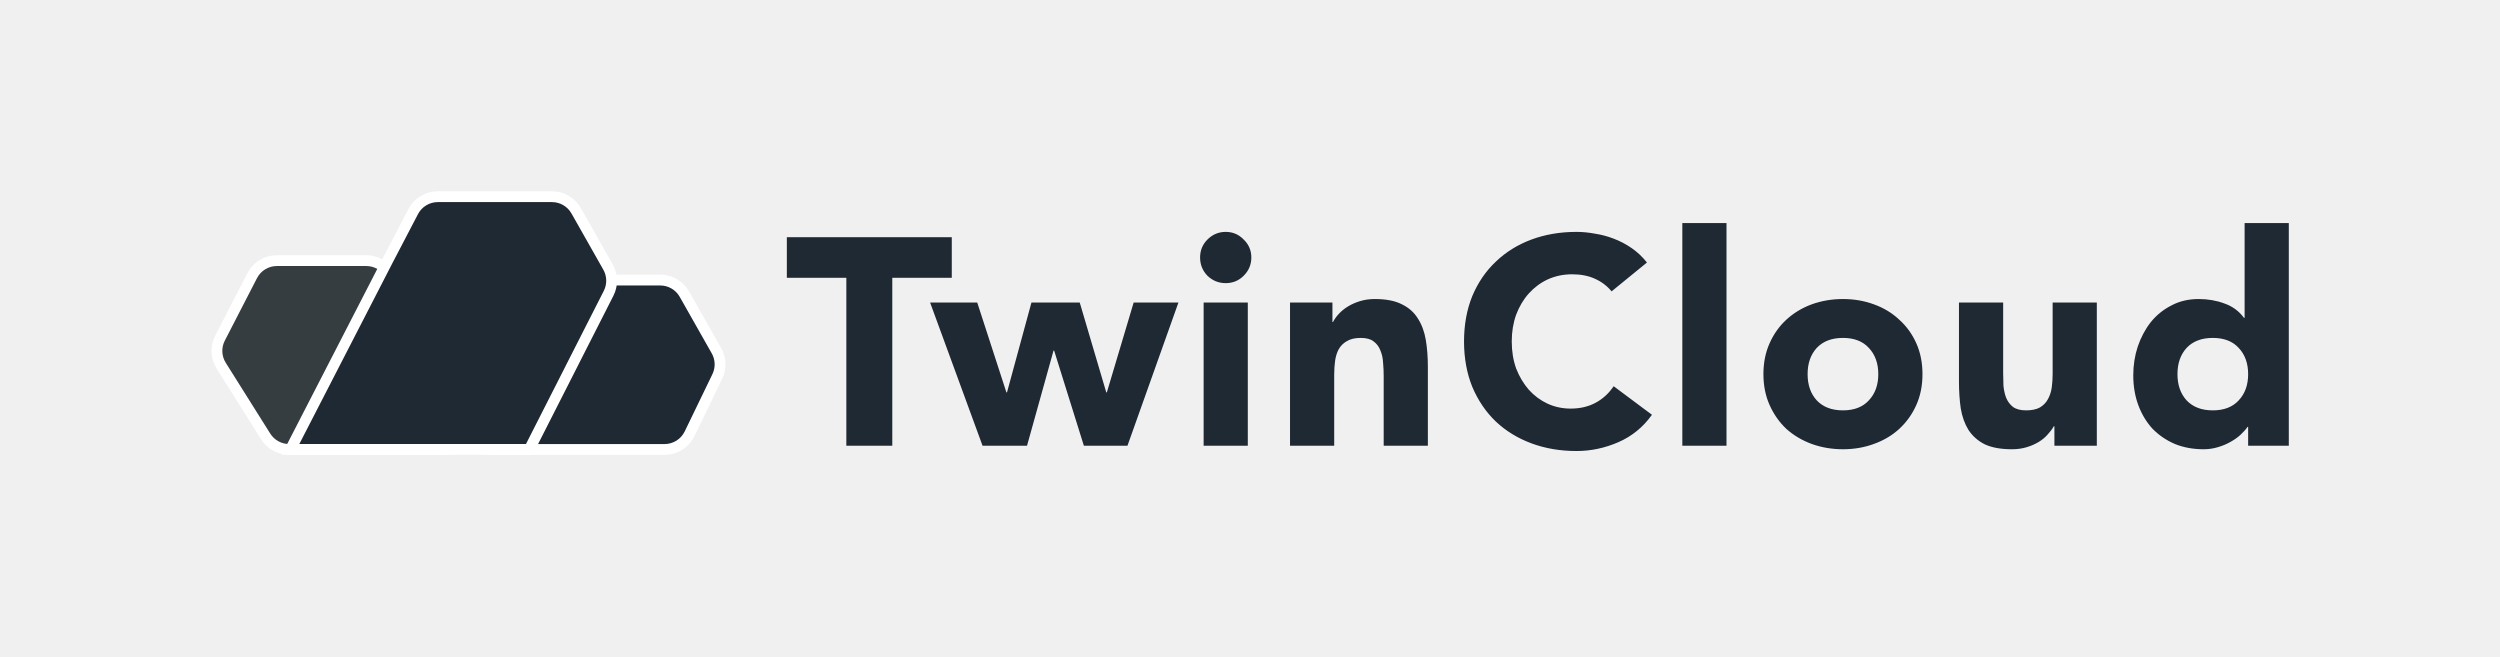
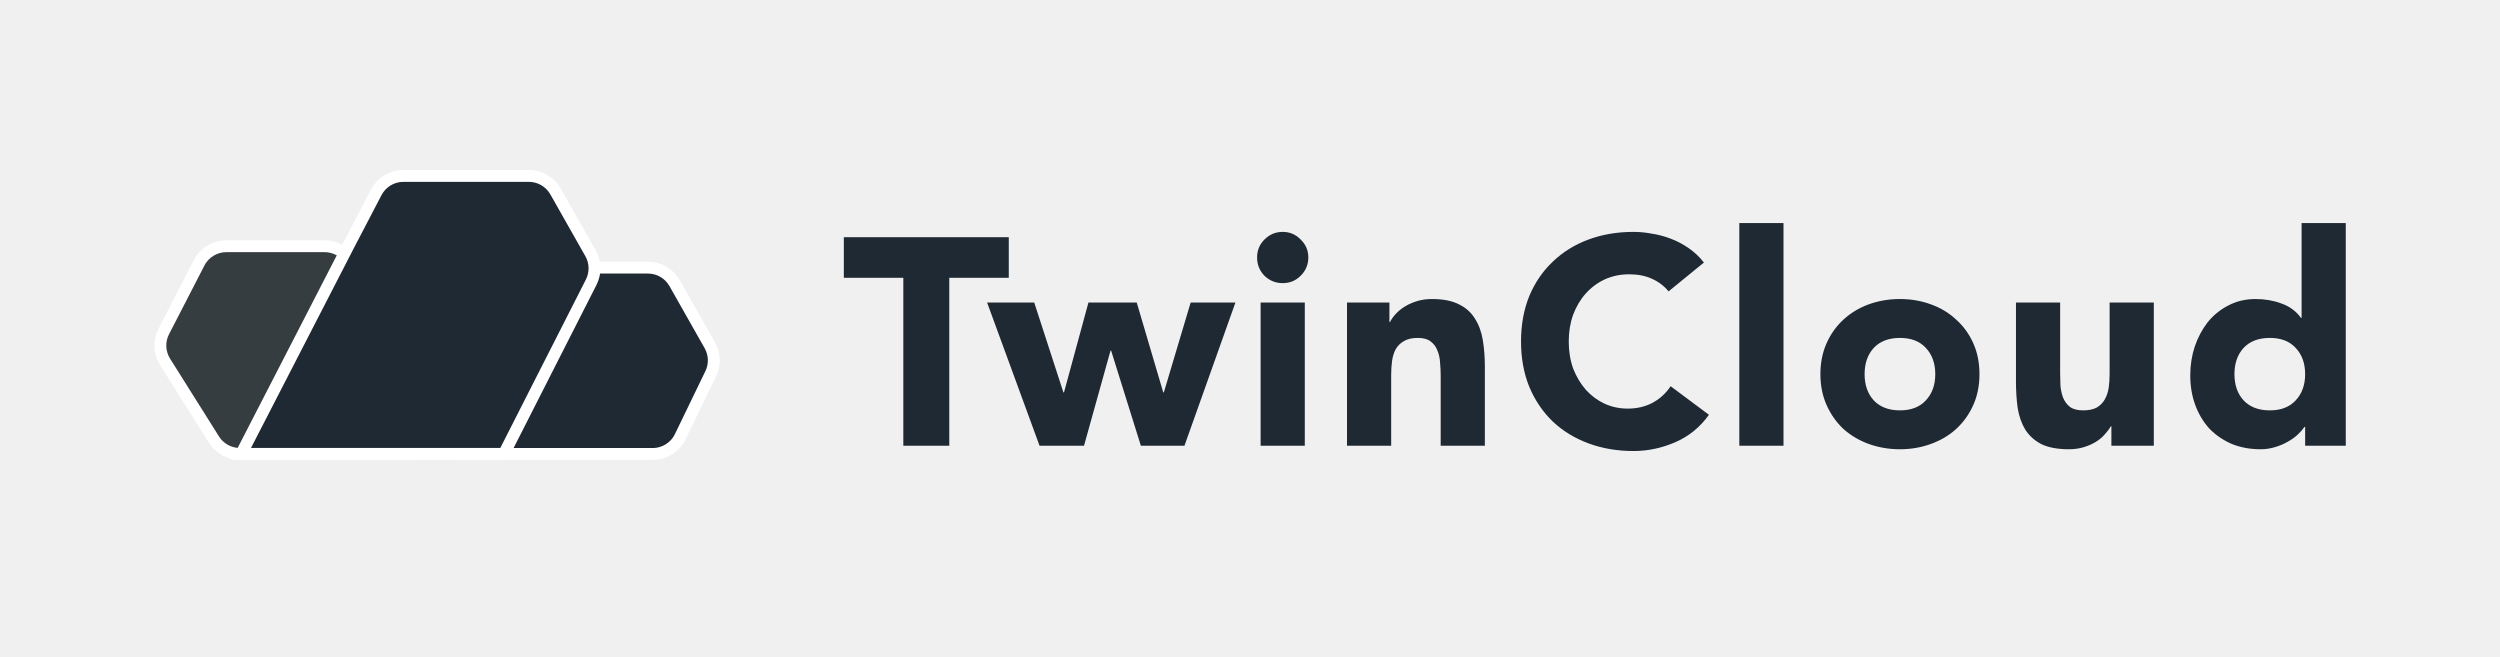
<svg xmlns="http://www.w3.org/2000/svg" width="198" height="52" viewBox="0 0 198 52" fill="none">
-   <path d="M41.3 23.364L39.277 27.24L36.806 32.456C36.115 33.916 37.179 35.597 38.794 35.597H52.633C53.477 35.597 54.246 35.115 54.613 34.356L56.809 29.818C57.123 29.168 57.099 28.404 56.742 27.776L54.204 23.297C53.814 22.608 53.083 22.182 52.291 22.182H43.249C42.43 22.182 41.678 22.637 41.3 23.364Z" fill="#1F2933" stroke="white" stroke-width="0.855" />
-   <path d="M17.517 28.96L21.041 34.567C21.444 35.207 22.147 35.596 22.903 35.596H35.217C36.918 35.596 37.975 33.748 37.113 32.281L30.903 21.725C30.508 21.053 29.787 20.641 29.007 20.641H21.929C21.106 20.641 20.351 21.101 19.974 21.833L17.424 26.783C17.068 27.474 17.104 28.302 17.517 28.96Z" fill="#363D41" stroke="white" stroke-width="0.855" />
-   <path d="M43.718 15.578C44.51 15.578 45.24 16.004 45.631 16.692L48.155 21.148C48.519 21.79 48.536 22.571 48.202 23.229L45.328 28.883L45.329 28.884L41.92 35.592H23.006L29.434 23.104L30.703 20.636L32.726 16.76C33.105 16.033 33.856 15.578 34.676 15.578H43.718Z" fill="#1F2933" />
-   <path d="M43.718 15.578L43.718 15.15H43.718V15.578ZM45.631 16.692L46.003 16.482L46.003 16.482L45.631 16.692ZM48.155 21.148L48.527 20.938L48.527 20.938L48.155 21.148ZM48.202 23.229L48.583 23.422L48.583 23.422L48.202 23.229ZM45.328 28.883L44.947 28.689L44.806 28.966L45.026 29.185L45.328 28.883ZM45.329 28.884L45.71 29.078L45.851 28.801L45.632 28.581L45.329 28.884ZM41.92 35.592V36.02H42.182L42.301 35.786L41.92 35.592ZM23.006 35.592L22.626 35.396L22.305 36.02H23.006V35.592ZM29.434 23.104L29.814 23.299L29.814 23.299L29.434 23.104ZM30.703 20.636L30.324 20.438L30.323 20.44L30.703 20.636ZM32.726 16.76L33.105 16.958L33.105 16.958L32.726 16.76ZM34.676 15.578V15.15H34.676L34.676 15.578ZM43.718 15.578L43.718 16.006C44.356 16.006 44.944 16.349 45.259 16.903L45.631 16.692L46.003 16.482C45.536 15.659 44.663 15.151 43.718 15.15L43.718 15.578ZM45.631 16.692L45.259 16.903L47.783 21.359L48.155 21.148L48.527 20.938L46.003 16.482L45.631 16.692ZM48.155 21.148L47.783 21.359C48.076 21.876 48.09 22.505 47.821 23.035L48.202 23.229L48.583 23.422C48.983 22.637 48.962 21.704 48.527 20.938L48.155 21.148ZM48.202 23.229L47.821 23.035L44.947 28.689L45.328 28.883L45.709 29.077L48.583 23.422L48.202 23.229ZM45.328 28.883L45.026 29.185L45.027 29.186L45.329 28.884L45.632 28.581L45.63 28.58L45.328 28.883ZM45.329 28.884L44.948 28.69L41.539 35.398L41.92 35.592L42.301 35.786L45.71 29.078L45.329 28.884ZM41.92 35.592V35.164H23.006V35.592V36.02H41.92V35.592ZM23.006 35.592L23.386 35.788L29.814 23.299L29.434 23.104L29.053 22.908L22.626 35.396L23.006 35.592ZM29.434 23.104L29.814 23.299L31.083 20.831L30.703 20.636L30.323 20.44L29.053 22.908L29.434 23.104ZM30.703 20.636L31.082 20.834L33.105 16.958L32.726 16.76L32.346 16.562L30.324 20.438L30.703 20.636ZM32.726 16.76L33.105 16.958C33.41 16.373 34.016 16.006 34.676 16.006L34.676 15.578L34.676 15.15C33.697 15.15 32.799 15.694 32.346 16.562L32.726 16.76ZM34.676 15.578V16.006H43.718V15.578V15.15H34.676V15.578Z" fill="white" />
-   <path d="M67.03 22.004H62.318V18.785H75.381V22.004H70.669V35.301H67.03V22.004ZM73.665 23.963H77.398L79.707 31.078H79.754L81.69 23.963H85.516L87.616 31.078H87.662L89.785 23.963H93.331L89.295 35.301H85.843L83.487 27.766H83.44L81.34 35.301H77.818L73.665 23.963ZM95.327 23.963H98.826V35.301H95.327V23.963ZM95.047 20.394C95.047 19.834 95.241 19.36 95.63 18.971C96.035 18.567 96.517 18.365 97.076 18.365C97.636 18.365 98.111 18.567 98.499 18.971C98.904 19.36 99.106 19.834 99.106 20.394C99.106 20.954 98.904 21.436 98.499 21.84C98.111 22.229 97.636 22.424 97.076 22.424C96.517 22.424 96.035 22.229 95.63 21.84C95.241 21.436 95.047 20.954 95.047 20.394ZM102.17 23.963H105.529V25.503H105.575C105.684 25.285 105.84 25.068 106.042 24.85C106.244 24.632 106.485 24.438 106.765 24.267C107.045 24.096 107.364 23.956 107.722 23.847C108.079 23.738 108.468 23.683 108.888 23.683C109.774 23.683 110.49 23.823 111.034 24.103C111.578 24.368 111.998 24.741 112.294 25.223C112.605 25.705 112.815 26.273 112.924 26.926C113.033 27.579 113.087 28.287 113.087 29.049V35.301H109.588V29.749C109.588 29.422 109.572 29.088 109.541 28.746C109.526 28.388 109.456 28.061 109.331 27.766C109.222 27.47 109.044 27.229 108.795 27.043C108.561 26.856 108.219 26.763 107.768 26.763C107.317 26.763 106.952 26.848 106.672 27.019C106.392 27.175 106.174 27.393 106.019 27.672C105.879 27.937 105.785 28.24 105.739 28.582C105.692 28.924 105.669 29.282 105.669 29.655V35.301H102.17V23.963ZM127.638 23.077C127.281 22.642 126.838 22.307 126.309 22.074C125.796 21.84 125.197 21.724 124.512 21.724C123.828 21.724 123.191 21.856 122.6 22.12C122.024 22.385 121.519 22.758 121.083 23.24C120.663 23.707 120.329 24.267 120.08 24.92C119.847 25.573 119.73 26.281 119.73 27.043C119.73 27.82 119.847 28.536 120.08 29.189C120.329 29.826 120.663 30.386 121.083 30.869C121.503 31.335 121.993 31.701 122.553 31.965C123.128 32.229 123.743 32.361 124.396 32.361C125.142 32.361 125.803 32.206 126.379 31.895C126.954 31.584 127.428 31.148 127.802 30.588L130.834 32.851C130.135 33.831 129.248 34.554 128.175 35.021C127.102 35.487 125.998 35.721 124.862 35.721C123.572 35.721 122.382 35.519 121.293 35.114C120.205 34.71 119.264 34.134 118.471 33.388C117.677 32.626 117.055 31.708 116.604 30.635C116.169 29.562 115.951 28.365 115.951 27.043C115.951 25.721 116.169 24.523 116.604 23.45C117.055 22.377 117.677 21.467 118.471 20.721C119.264 19.959 120.205 19.375 121.293 18.971C122.382 18.567 123.572 18.365 124.862 18.365C125.329 18.365 125.811 18.411 126.309 18.505C126.822 18.582 127.32 18.715 127.802 18.901C128.299 19.088 128.774 19.337 129.225 19.648C129.676 19.959 130.08 20.34 130.438 20.791L127.638 23.077ZM133.24 17.665H136.739V35.301H133.24V17.665ZM139.663 29.632C139.663 28.73 139.826 27.914 140.153 27.183C140.479 26.452 140.923 25.83 141.482 25.316C142.058 24.788 142.727 24.383 143.489 24.103C144.266 23.823 145.09 23.683 145.961 23.683C146.832 23.683 147.649 23.823 148.411 24.103C149.188 24.383 149.857 24.788 150.417 25.316C150.992 25.83 151.443 26.452 151.77 27.183C152.097 27.914 152.26 28.73 152.26 29.632C152.26 30.534 152.097 31.351 151.77 32.081C151.443 32.812 150.992 33.442 150.417 33.971C149.857 34.484 149.188 34.881 148.411 35.161C147.649 35.441 146.832 35.581 145.961 35.581C145.09 35.581 144.266 35.441 143.489 35.161C142.727 34.881 142.058 34.484 141.482 33.971C140.923 33.442 140.479 32.812 140.153 32.081C139.826 31.351 139.663 30.534 139.663 29.632ZM143.162 29.632C143.162 30.487 143.403 31.18 143.885 31.708C144.383 32.237 145.075 32.501 145.961 32.501C146.848 32.501 147.532 32.237 148.014 31.708C148.512 31.18 148.761 30.487 148.761 29.632C148.761 28.777 148.512 28.085 148.014 27.556C147.532 27.027 146.848 26.763 145.961 26.763C145.075 26.763 144.383 27.027 143.885 27.556C143.403 28.085 143.162 28.777 143.162 29.632ZM166.068 35.301H162.709V33.761H162.662C162.538 33.979 162.374 34.197 162.172 34.414C161.986 34.632 161.752 34.826 161.472 34.998C161.192 35.169 160.874 35.309 160.516 35.417C160.158 35.526 159.769 35.581 159.349 35.581C158.463 35.581 157.74 35.449 157.18 35.184C156.636 34.904 156.208 34.523 155.897 34.041C155.601 33.559 155.399 32.991 155.29 32.338C155.197 31.685 155.15 30.977 155.15 30.215V23.963H158.65V29.515C158.65 29.842 158.657 30.184 158.673 30.542C158.704 30.884 158.774 31.203 158.883 31.498C159.007 31.794 159.186 32.035 159.419 32.221C159.668 32.408 160.018 32.501 160.469 32.501C160.92 32.501 161.286 32.424 161.566 32.268C161.846 32.097 162.056 31.879 162.195 31.615C162.351 31.335 162.452 31.024 162.499 30.682C162.545 30.34 162.569 29.982 162.569 29.609V23.963H166.068V35.301ZM181.273 35.301H178.053V33.808H178.007C177.867 34.01 177.68 34.22 177.447 34.438C177.229 34.64 176.965 34.826 176.654 34.998C176.358 35.169 176.024 35.309 175.65 35.417C175.293 35.526 174.92 35.581 174.531 35.581C173.691 35.581 172.929 35.441 172.245 35.161C171.56 34.865 170.969 34.461 170.472 33.948C169.99 33.419 169.616 32.797 169.352 32.081C169.088 31.366 168.955 30.581 168.955 29.725C168.955 28.932 169.072 28.178 169.305 27.463C169.554 26.732 169.896 26.086 170.332 25.526C170.783 24.966 171.327 24.523 171.965 24.197C172.602 23.855 173.325 23.683 174.134 23.683C174.865 23.683 175.542 23.8 176.164 24.033C176.801 24.251 177.322 24.632 177.727 25.176H177.773V17.665H181.273V35.301ZM178.053 29.632C178.053 28.777 177.804 28.085 177.307 27.556C176.825 27.027 176.14 26.763 175.254 26.763C174.367 26.763 173.675 27.027 173.178 27.556C172.696 28.085 172.455 28.777 172.455 29.632C172.455 30.487 172.696 31.18 173.178 31.708C173.675 32.237 174.367 32.501 175.254 32.501C176.14 32.501 176.825 32.237 177.307 31.708C177.804 31.18 178.053 30.487 178.053 29.632Z" fill="#1F2933" />
+   <path d="M39.232 22.495L37.007 26.759L34.289 32.498C33.529 34.103 34.699 35.953 36.475 35.953H51.699C52.626 35.953 53.472 35.422 53.876 34.587L56.292 29.595C56.638 28.88 56.611 28.04 56.219 27.349L53.427 22.422C52.997 21.664 52.193 21.195 51.322 21.195H41.377C40.475 21.195 39.648 21.696 39.232 22.495Z" fill="#1F2933" stroke="white" stroke-width="0.941" />
+   <path d="M13.07 28.652L16.947 34.819C17.39 35.523 18.163 35.951 18.995 35.951H32.54C34.411 35.951 35.574 33.917 34.625 32.305L27.795 20.693C27.36 19.954 26.567 19.5 25.709 19.5H17.924C17.018 19.5 16.188 20.006 15.773 20.811L12.968 26.256C12.576 27.017 12.615 27.928 13.07 28.652Z" fill="#363D41" stroke="white" stroke-width="0.941" />
+   <path d="M41.89 13.934C42.761 13.934 43.565 14.402 43.994 15.159L46.772 20.061C47.171 20.766 47.191 21.625 46.823 22.349L43.662 28.569L39.913 35.948H19.107L26.107 22.349L27.575 19.497L29.8 15.233C30.217 14.434 31.043 13.934 31.944 13.934H41.89Z" fill="#1F2933" />
+   <path d="M43.994 15.159L44.403 14.927L44.403 14.927L43.994 15.159ZM46.772 20.061L47.181 19.829L47.181 19.829L46.772 20.061ZM46.823 22.349L47.243 22.562L47.243 22.562L46.823 22.349ZM43.662 28.569L43.243 28.356L43.243 28.356L43.662 28.569ZM39.913 35.948V36.419H40.202L40.333 36.161L39.913 35.948ZM19.107 35.948L18.689 35.733L18.336 36.419H19.107V35.948ZM26.107 22.349L25.689 22.133L25.689 22.133L26.107 22.349ZM27.575 19.497L27.158 19.279L27.157 19.282L27.575 19.497ZM29.8 15.233L29.383 15.016L29.383 15.016L29.8 15.233ZM41.89 13.934V14.404C42.591 14.404 43.239 14.781 43.585 15.391L43.994 15.159L44.403 14.927C43.89 14.022 42.93 13.463 41.89 13.463V13.934ZM43.994 15.159L43.585 15.391L46.362 20.293L46.772 20.061L47.181 19.829L44.403 14.927L43.994 15.159ZM46.772 20.061L46.362 20.293C46.684 20.861 46.7 21.553 46.404 22.136L46.823 22.349L47.243 22.562C47.681 21.698 47.659 20.672 47.181 19.829L46.772 20.061ZM46.823 22.349L46.404 22.136L43.243 28.356L43.662 28.569L44.081 28.782L47.243 22.562L46.823 22.349ZM43.662 28.569L43.243 28.356L39.494 35.735L39.913 35.948L40.333 36.161L44.081 28.782L43.662 28.569ZM39.913 35.948V35.478H19.107V35.948V36.419H39.913V35.948ZM19.107 35.948L19.526 36.163L26.526 22.564L26.107 22.349L25.689 22.133L18.689 35.733L19.107 35.948ZM26.107 22.349L26.526 22.564L27.994 19.712L27.575 19.497L27.157 19.282L25.689 22.133L26.107 22.349ZM27.575 19.497L27.992 19.715L30.217 15.451L29.8 15.233L29.383 15.016L27.158 19.279L27.575 19.497ZM29.8 15.233L30.217 15.451C30.553 14.807 31.218 14.404 31.944 14.404V13.934V13.463C30.868 13.463 29.881 14.061 29.383 15.016L29.8 15.233ZM31.944 13.934V14.404H41.89V13.934V13.463H31.944V13.934Z" fill="white" />
+   <path d="M71.543 22.004H66.831V18.785H79.895V22.004H75.183V35.301H71.543V22.004ZM78.179 23.963H81.912L84.221 31.078H84.268L86.204 23.963H90.03L92.129 31.078H92.176L94.299 23.963H97.845L93.809 35.301H90.356L88 27.766H87.954L85.854 35.301H82.332L78.179 23.963ZM99.841 23.963H103.34V35.301H99.841V23.963ZM99.561 20.394C99.561 19.834 99.755 19.36 100.144 18.971C100.548 18.567 101.03 18.365 101.59 18.365C102.15 18.365 102.624 18.567 103.013 18.971C103.418 19.36 103.62 19.834 103.62 20.394C103.62 20.954 103.418 21.436 103.013 21.84C102.624 22.229 102.15 22.424 101.59 22.424C101.03 22.424 100.548 22.229 100.144 21.84C99.755 21.436 99.561 20.954 99.561 20.394ZM106.683 23.963H110.042V25.503H110.089C110.198 25.285 110.353 25.068 110.556 24.85C110.758 24.632 110.999 24.438 111.279 24.267C111.559 24.096 111.878 23.956 112.235 23.847C112.593 23.738 112.982 23.683 113.402 23.683C114.288 23.683 115.004 23.823 115.548 24.103C116.092 24.368 116.512 24.741 116.808 25.223C117.119 25.705 117.329 26.273 117.437 26.926C117.546 27.579 117.601 28.287 117.601 29.049V35.301H114.102V29.749C114.102 29.422 114.086 29.088 114.055 28.746C114.039 28.388 113.969 28.061 113.845 27.766C113.736 27.47 113.557 27.229 113.308 27.043C113.075 26.856 112.733 26.763 112.282 26.763C111.831 26.763 111.465 26.848 111.186 27.019C110.906 27.175 110.688 27.393 110.532 27.672C110.392 27.937 110.299 28.24 110.252 28.582C110.206 28.924 110.182 29.282 110.182 29.655V35.301H106.683V23.963ZM132.152 23.077C131.794 22.642 131.351 22.307 130.822 22.074C130.309 21.84 129.71 21.724 129.026 21.724C128.342 21.724 127.704 21.856 127.113 22.12C126.538 22.385 126.032 22.758 125.597 23.24C125.177 23.707 124.843 24.267 124.594 24.92C124.361 25.573 124.244 26.281 124.244 27.043C124.244 27.82 124.361 28.536 124.594 29.189C124.843 29.826 125.177 30.386 125.597 30.869C126.017 31.335 126.507 31.701 127.067 31.965C127.642 32.229 128.256 32.361 128.91 32.361C129.656 32.361 130.317 32.206 130.892 31.895C131.468 31.584 131.942 31.148 132.315 30.588L135.348 32.851C134.648 33.831 133.762 34.554 132.689 35.021C131.616 35.487 130.511 35.721 129.376 35.721C128.085 35.721 126.896 35.519 125.807 35.114C124.718 34.71 123.777 34.134 122.984 33.388C122.191 32.626 121.569 31.708 121.118 30.635C120.683 29.562 120.465 28.365 120.465 27.043C120.465 25.721 120.683 24.523 121.118 23.45C121.569 22.377 122.191 21.467 122.984 20.721C123.777 19.959 124.718 19.375 125.807 18.971C126.896 18.567 128.085 18.365 129.376 18.365C129.843 18.365 130.325 18.411 130.822 18.505C131.336 18.582 131.833 18.715 132.315 18.901C132.813 19.088 133.287 19.337 133.738 19.648C134.189 19.959 134.594 20.34 134.951 20.791L132.152 23.077ZM137.754 17.665H141.253V35.301H137.754V17.665ZM144.176 29.632C144.176 28.73 144.34 27.914 144.666 27.183C144.993 26.452 145.436 25.83 145.996 25.316C146.571 24.788 147.24 24.383 148.002 24.103C148.78 23.823 149.604 23.683 150.475 23.683C151.346 23.683 152.162 23.823 152.924 24.103C153.702 24.383 154.371 24.788 154.931 25.316C155.506 25.83 155.957 26.452 156.284 27.183C156.61 27.914 156.774 28.73 156.774 29.632C156.774 30.534 156.61 31.351 156.284 32.081C155.957 32.812 155.506 33.442 154.931 33.971C154.371 34.484 153.702 34.881 152.924 35.161C152.162 35.441 151.346 35.581 150.475 35.581C149.604 35.581 148.78 35.441 148.002 35.161C147.24 34.881 146.571 34.484 145.996 33.971C145.436 33.442 144.993 32.812 144.666 32.081C144.34 31.351 144.176 30.534 144.176 29.632ZM147.676 29.632C147.676 30.487 147.917 31.18 148.399 31.708C148.896 32.237 149.589 32.501 150.475 32.501C151.361 32.501 152.046 32.237 152.528 31.708C153.026 31.18 153.274 30.487 153.274 29.632C153.274 28.777 153.026 28.085 152.528 27.556C152.046 27.027 151.361 26.763 150.475 26.763C149.589 26.763 148.896 27.027 148.399 27.556C147.917 28.085 147.676 28.777 147.676 29.632ZM170.582 35.301H167.222V33.761H167.176C167.051 33.979 166.888 34.197 166.686 34.414C166.499 34.632 166.266 34.826 165.986 34.998C165.706 35.169 165.387 35.309 165.03 35.417C164.672 35.526 164.283 35.581 163.863 35.581C162.977 35.581 162.254 35.449 161.694 35.184C161.149 34.904 160.722 34.523 160.411 34.041C160.115 33.559 159.913 32.991 159.804 32.338C159.711 31.685 159.664 30.977 159.664 30.215V23.963H163.163V29.515C163.163 29.842 163.171 30.184 163.187 30.542C163.218 30.884 163.288 31.203 163.397 31.498C163.521 31.794 163.7 32.035 163.933 32.221C164.182 32.408 164.532 32.501 164.983 32.501C165.434 32.501 165.799 32.424 166.079 32.268C166.359 32.097 166.569 31.879 166.709 31.615C166.865 31.335 166.966 31.024 167.012 30.682C167.059 30.34 167.082 29.982 167.082 29.609V23.963H170.582V35.301ZM185.786 35.301H182.567V33.808H182.52C182.38 34.01 182.194 34.22 181.96 34.438C181.743 34.64 181.478 34.826 181.167 34.998C180.872 35.169 180.537 35.309 180.164 35.417C179.806 35.526 179.433 35.581 179.044 35.581C178.205 35.581 177.443 35.441 176.758 35.161C176.074 34.865 175.483 34.461 174.985 33.948C174.503 33.419 174.13 32.797 173.866 32.081C173.601 31.366 173.469 30.581 173.469 29.725C173.469 28.932 173.586 28.178 173.819 27.463C174.068 26.732 174.41 26.086 174.845 25.526C175.296 24.966 175.841 24.523 176.478 24.197C177.116 23.855 177.839 23.683 178.648 23.683C179.379 23.683 180.055 23.8 180.677 24.033C181.315 24.251 181.836 24.632 182.24 25.176H182.287V17.665H185.786V35.301ZM182.567 29.632C182.567 28.777 182.318 28.085 181.82 27.556C181.338 27.027 180.654 26.763 179.768 26.763C178.881 26.763 178.189 27.027 177.691 27.556C177.209 28.085 176.968 28.777 176.968 29.632C176.968 30.487 177.209 31.18 177.691 31.708C178.189 32.237 178.881 32.501 179.768 32.501C180.654 32.501 181.338 32.237 181.82 31.708C182.318 31.18 182.567 30.487 182.567 29.632Z" fill="#1F2933" />
</svg>
